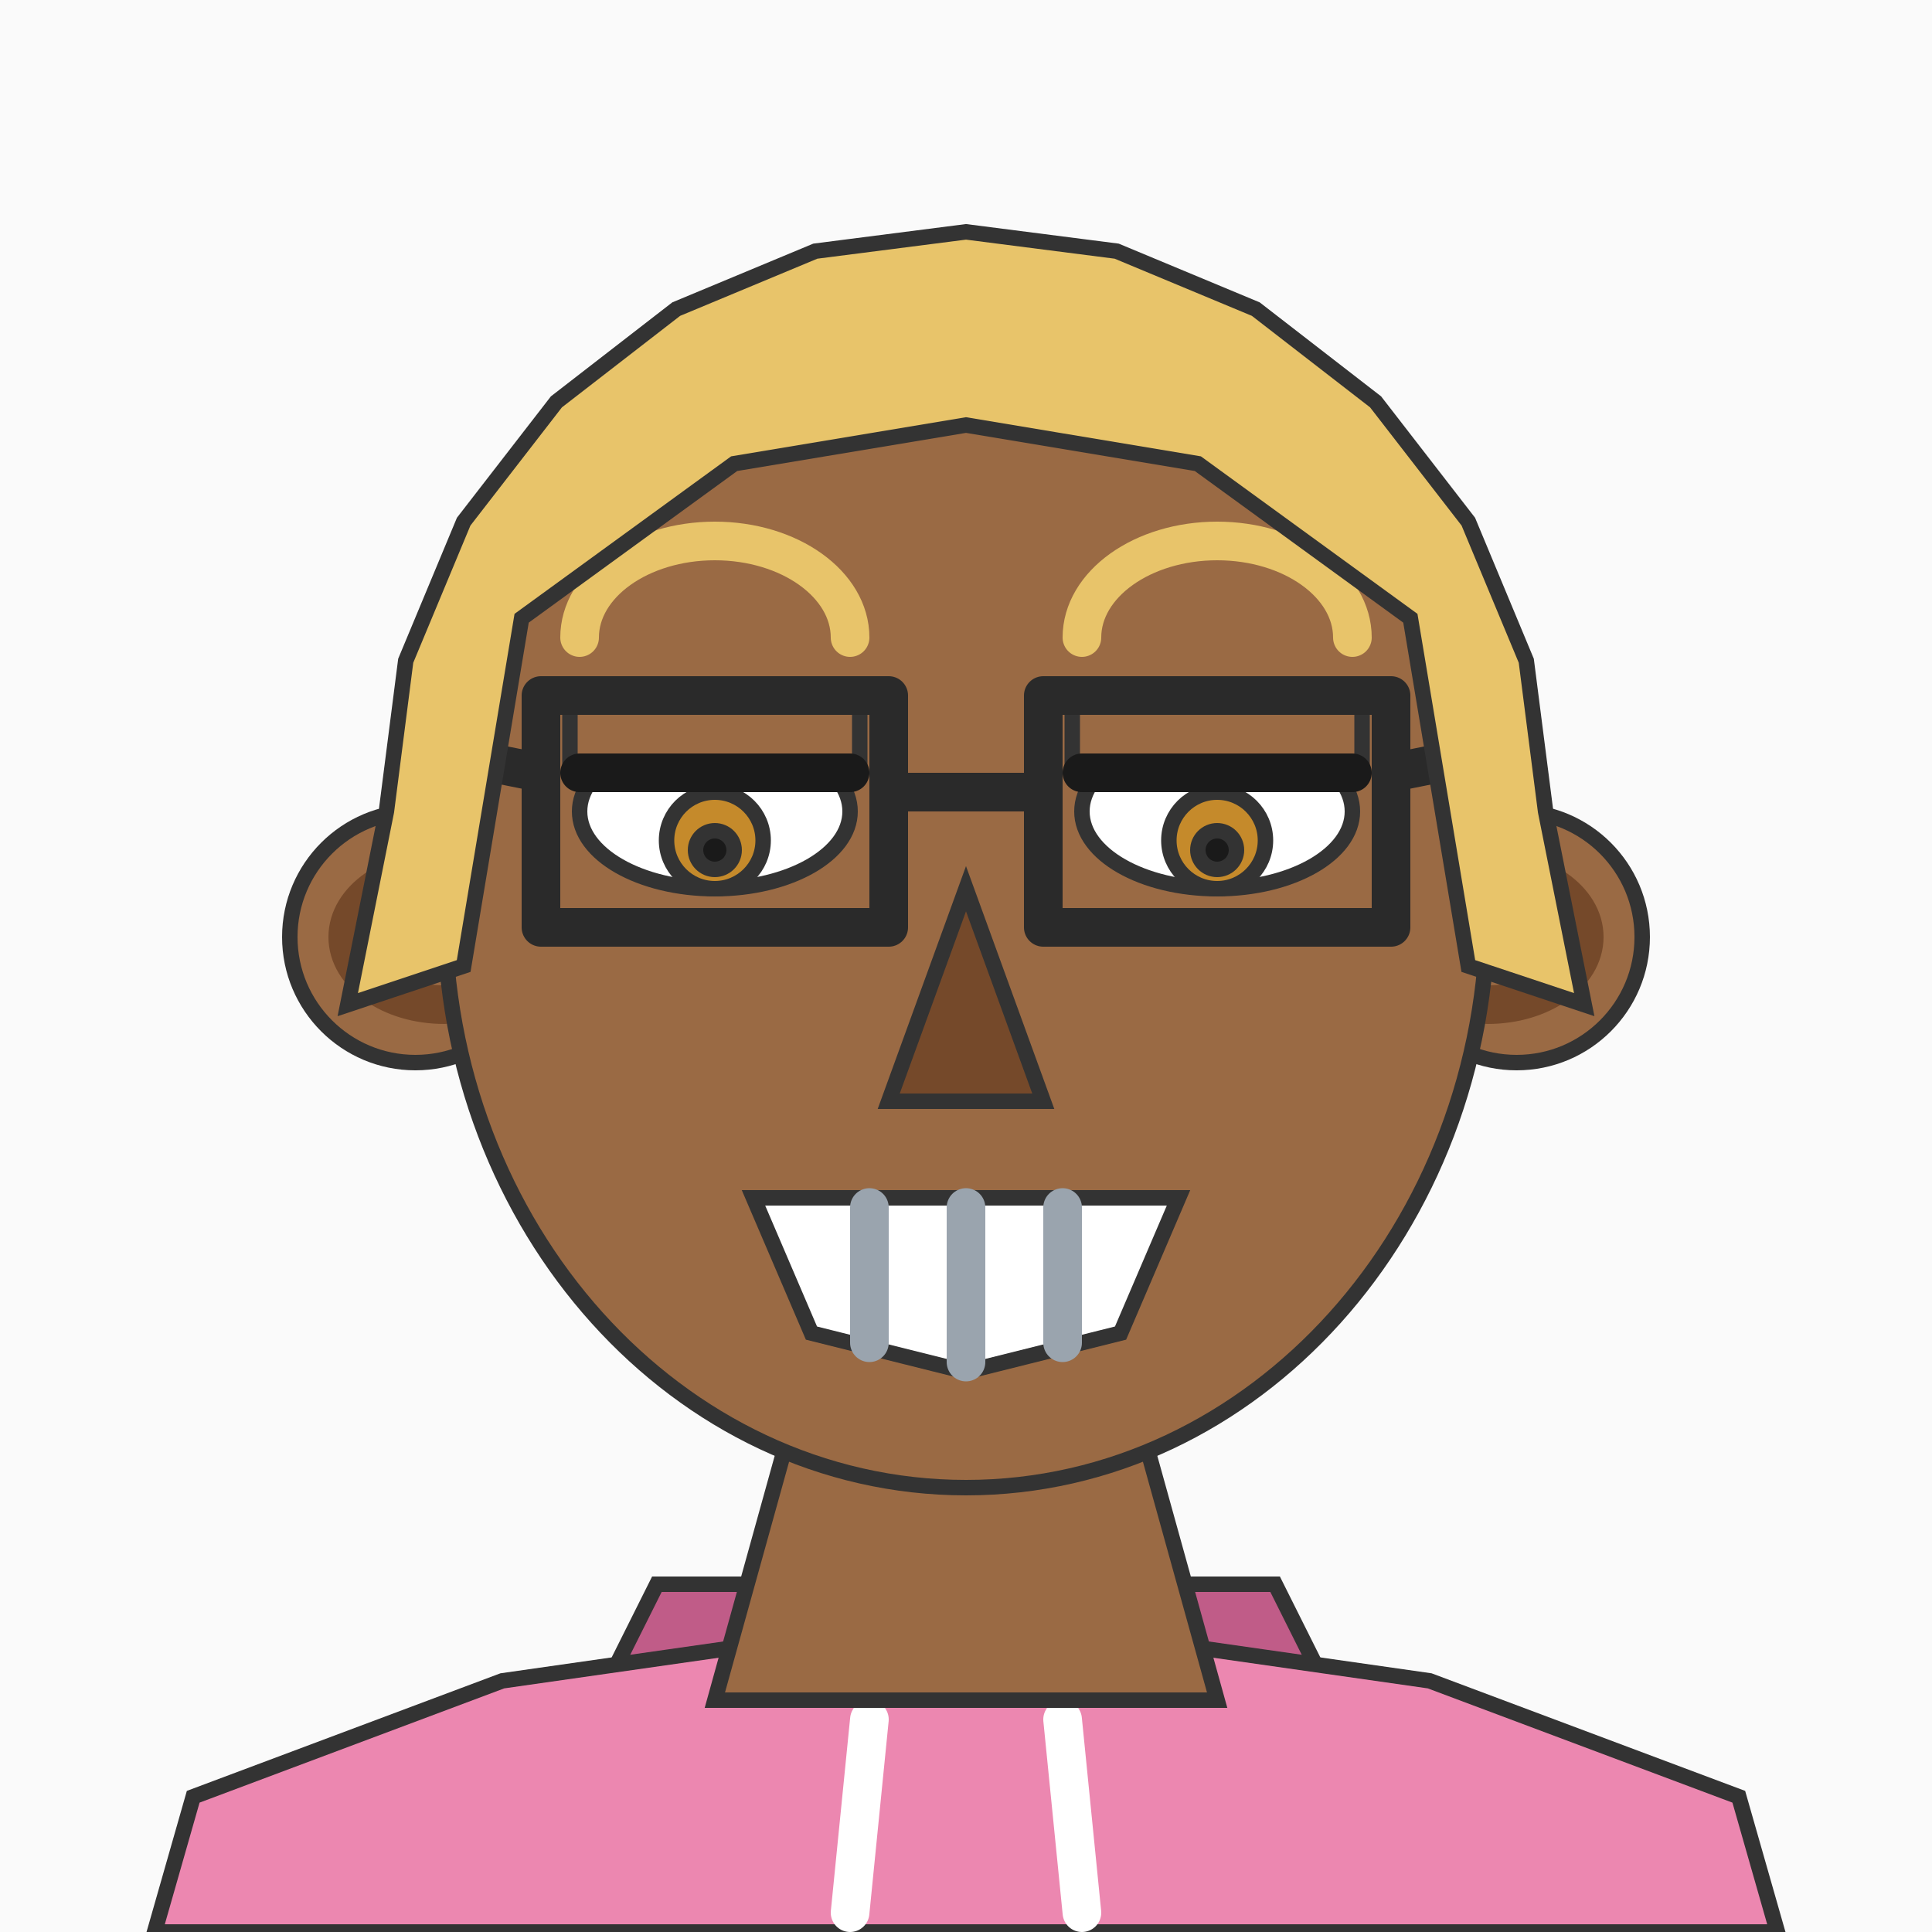
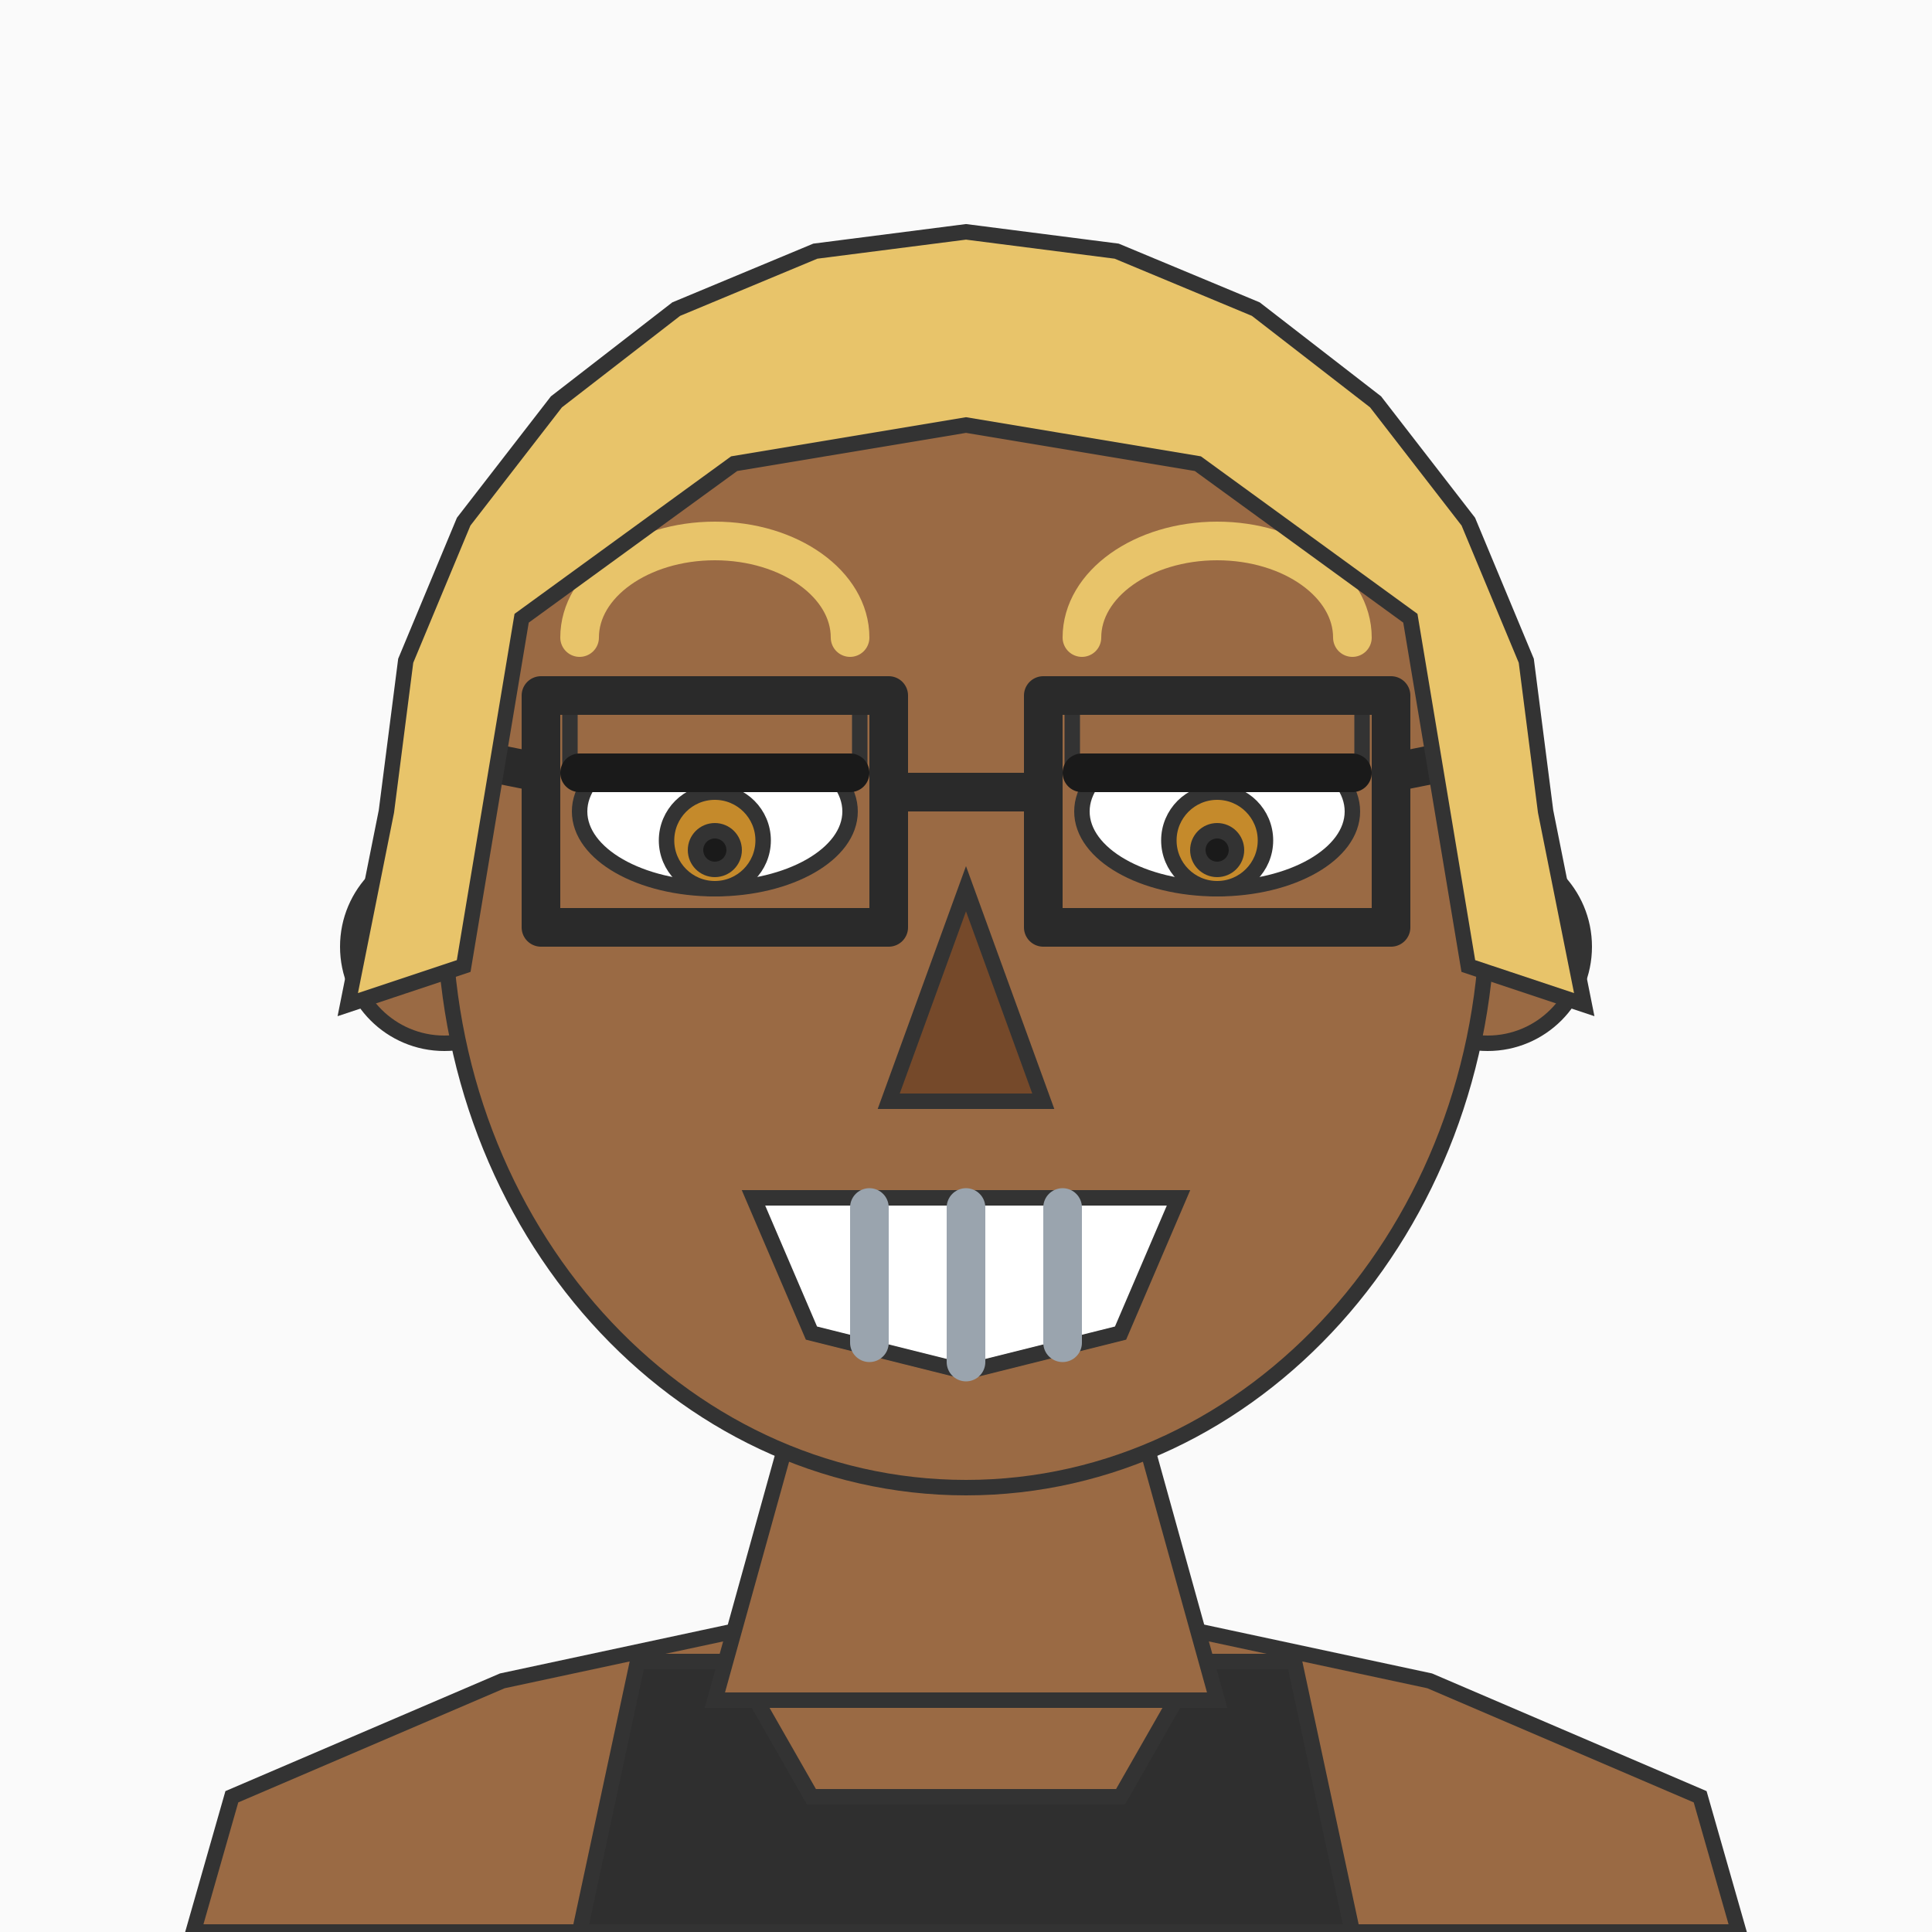
<svg xmlns="http://www.w3.org/2000/svg" viewBox="0 0 100 100" width="200" height="200">
  <rect width="100" height="100" fill="#fafafa" />
-   <polygon points="30,90 34,82 66,82 70,90" fill="#C05C88" stroke="#333" stroke-width="0.8" />
-   <polygon points="8,100 10,93 26,87 40,85 60,85 74,87 90,93 92,100" fill="#EC87B0" stroke="#333" stroke-width="0.8" />
-   <polyline points="45,89 44,99" fill="none" stroke="#FFFFFF" stroke-width="2" stroke-linecap="round" stroke-linejoin="round" />
-   <polyline points="55,89 56,99" fill="none" stroke="#FFFFFF" stroke-width="2" stroke-linecap="round" stroke-linejoin="round" />
+   <polygon points="10,100 12,93 26,87 40,84 60,84 74,87 88,93 90,100" fill="#9A6A44" stroke="#333" stroke-width="0.8" />
+   <polygon points="30,100 33,86 38,86 42,93 58,93 62,86 67,86 70,100" fill="#2F2F2F" stroke="#333" stroke-width="0.8" />
  <polygon points="42,70 58,70 63,88 37,88" fill="#9A6A44" stroke="#333" stroke-width="0.8" />
-   <ellipse cx="21.5" cy="48.5" rx="6.5" ry="6.5" fill="#9A6A44" stroke="#333" stroke-width="0.8" />
-   <path d="M23 45 A5 3.5 0 0 0 23 52" fill="none" stroke="#75492A" stroke-width="2" stroke-linecap="round" stroke-linejoin="round" />
-   <ellipse cx="78.5" cy="48.5" rx="6.5" ry="6.5" fill="#9A6A44" stroke="#333" stroke-width="0.8" />
-   <path d="M77 45 A5 3.5 0 0 1 77 52" fill="none" stroke="#75492A" stroke-width="2" stroke-linecap="round" stroke-linejoin="round" />
+   <ellipse cx="23" cy="49" rx="5" ry="5" fill="#9A6A44" stroke="#333" stroke-width="0.8" />
+   <ellipse cx="77" cy="49" rx="5" ry="5" fill="#9A6A44" stroke="#333" stroke-width="0.8" />
  <ellipse cx="50" cy="47" rx="27" ry="30" fill="#9A6A44" stroke="#333" stroke-width="0.8" />
  <polygon points="39,62 61,62 58,69 50,71 42,69" fill="#FFFFFF" stroke="#333" stroke-width="0.8" />
  <polyline points="45,62.5 45,69.5" fill="none" stroke="#9AA4AE" stroke-width="2" stroke-linecap="round" stroke-linejoin="round" />
  <polyline points="50,62.5 50,70.5" fill="none" stroke="#9AA4AE" stroke-width="2" stroke-linecap="round" stroke-linejoin="round" />
  <polyline points="55,62.5 55,69.5" fill="none" stroke="#9AA4AE" stroke-width="2" stroke-linecap="round" stroke-linejoin="round" />
  <polygon points="50,46 54,57 46,57" fill="#75492A" stroke="#333" stroke-width="0.8" />
  <ellipse cx="37" cy="42" rx="7" ry="4" fill="#FFFFFF" stroke="#333" stroke-width="0.8" />
  <ellipse cx="37" cy="43.5" rx="2.5" ry="2.5" fill="#C58A2B" stroke="#333" stroke-width="0.8" />
  <ellipse cx="37" cy="44" rx="1" ry="1" fill="#1A1A1A" stroke="#333" stroke-width="0.8" />
  <rect x="29.5" y="36.5" width="15" height="3.5" fill="#9A6A44" stroke="#333" stroke-width="0.8" />
  <polyline points="30,40 44,40" fill="none" stroke="#1A1A1A" stroke-width="2" stroke-linecap="round" stroke-linejoin="round" />
  <ellipse cx="63" cy="42" rx="7" ry="4" fill="#FFFFFF" stroke="#333" stroke-width="0.8" />
  <ellipse cx="63" cy="43.5" rx="2.5" ry="2.5" fill="#C58A2B" stroke="#333" stroke-width="0.8" />
  <ellipse cx="63" cy="44" rx="1" ry="1" fill="#1A1A1A" stroke="#333" stroke-width="0.8" />
  <rect x="55.5" y="36.5" width="15" height="3.5" fill="#9A6A44" stroke="#333" stroke-width="0.8" />
  <polyline points="70,40 56,40" fill="none" stroke="#1A1A1A" stroke-width="2" stroke-linecap="round" stroke-linejoin="round" />
  <path d="M30 33 A7 5 0 0 1 44 33" fill="none" stroke="#E8C46A" stroke-width="2" stroke-linecap="round" stroke-linejoin="round" />
  <path d="M56 33 A7 5 0 0 1 70 33" fill="none" stroke="#E8C46A" stroke-width="2" stroke-linecap="round" stroke-linejoin="round" />
  <polyline points="28,36 46,36 46,48 28,48 28,36" fill="none" stroke="#2A2A2A" stroke-width="2" stroke-linecap="round" stroke-linejoin="round" />
  <polyline points="54,36 72,36 72,48 54,48 54,36" fill="none" stroke="#2A2A2A" stroke-width="2" stroke-linecap="round" stroke-linejoin="round" />
  <polyline points="46,41 54,41" fill="none" stroke="#2A2A2A" stroke-width="2" stroke-linecap="round" stroke-linejoin="round" />
  <polyline points="28,40 23,39" fill="none" stroke="#2A2A2A" stroke-width="2" stroke-linecap="round" stroke-linejoin="round" />
  <polyline points="72,40 77,39" fill="none" stroke="#2A2A2A" stroke-width="2" stroke-linecap="round" stroke-linejoin="round" />
  <polygon points="20,42 21,34.2 24,27 28.8,20.8 35,16 42.2,13 50,12 57.8,13 65,16 71.2,20.8 76,27 79,34.2 80,42 82,52 76,50 73,32 62,24 50,22 38,24 27,32 24,50 18,52" fill="#E8C46A" stroke="#333" stroke-width="0.8" />
</svg>
